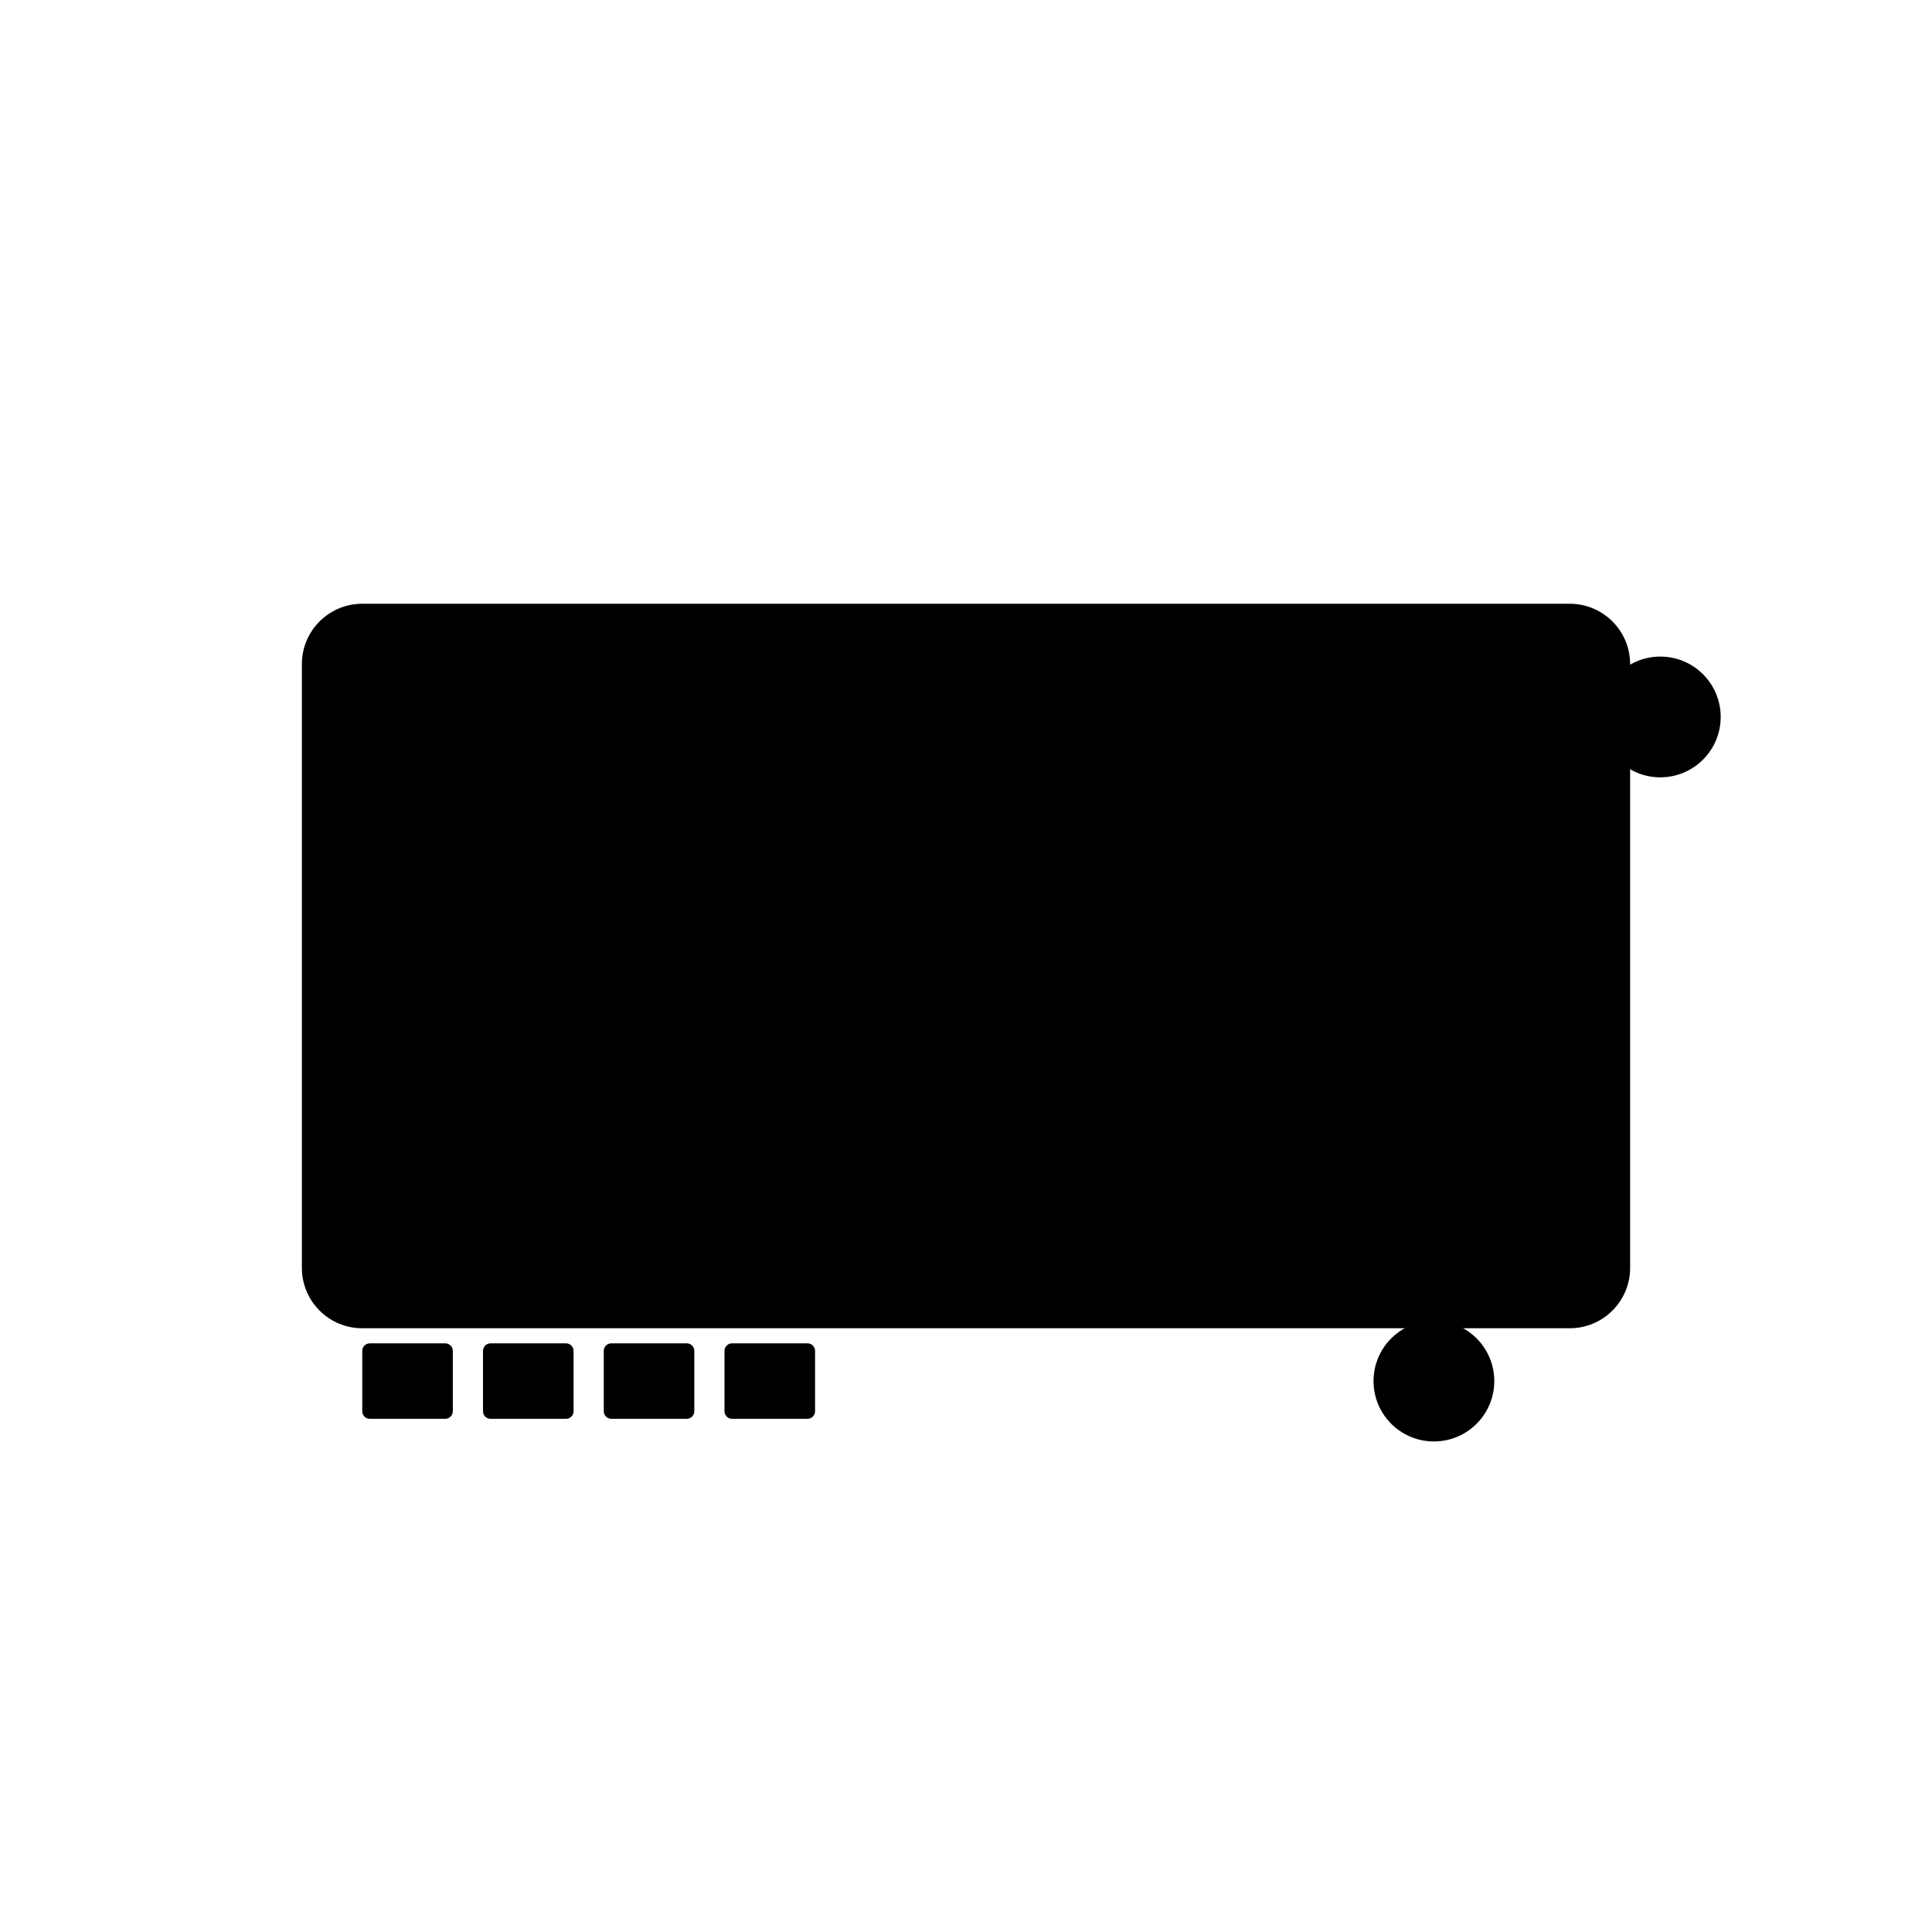
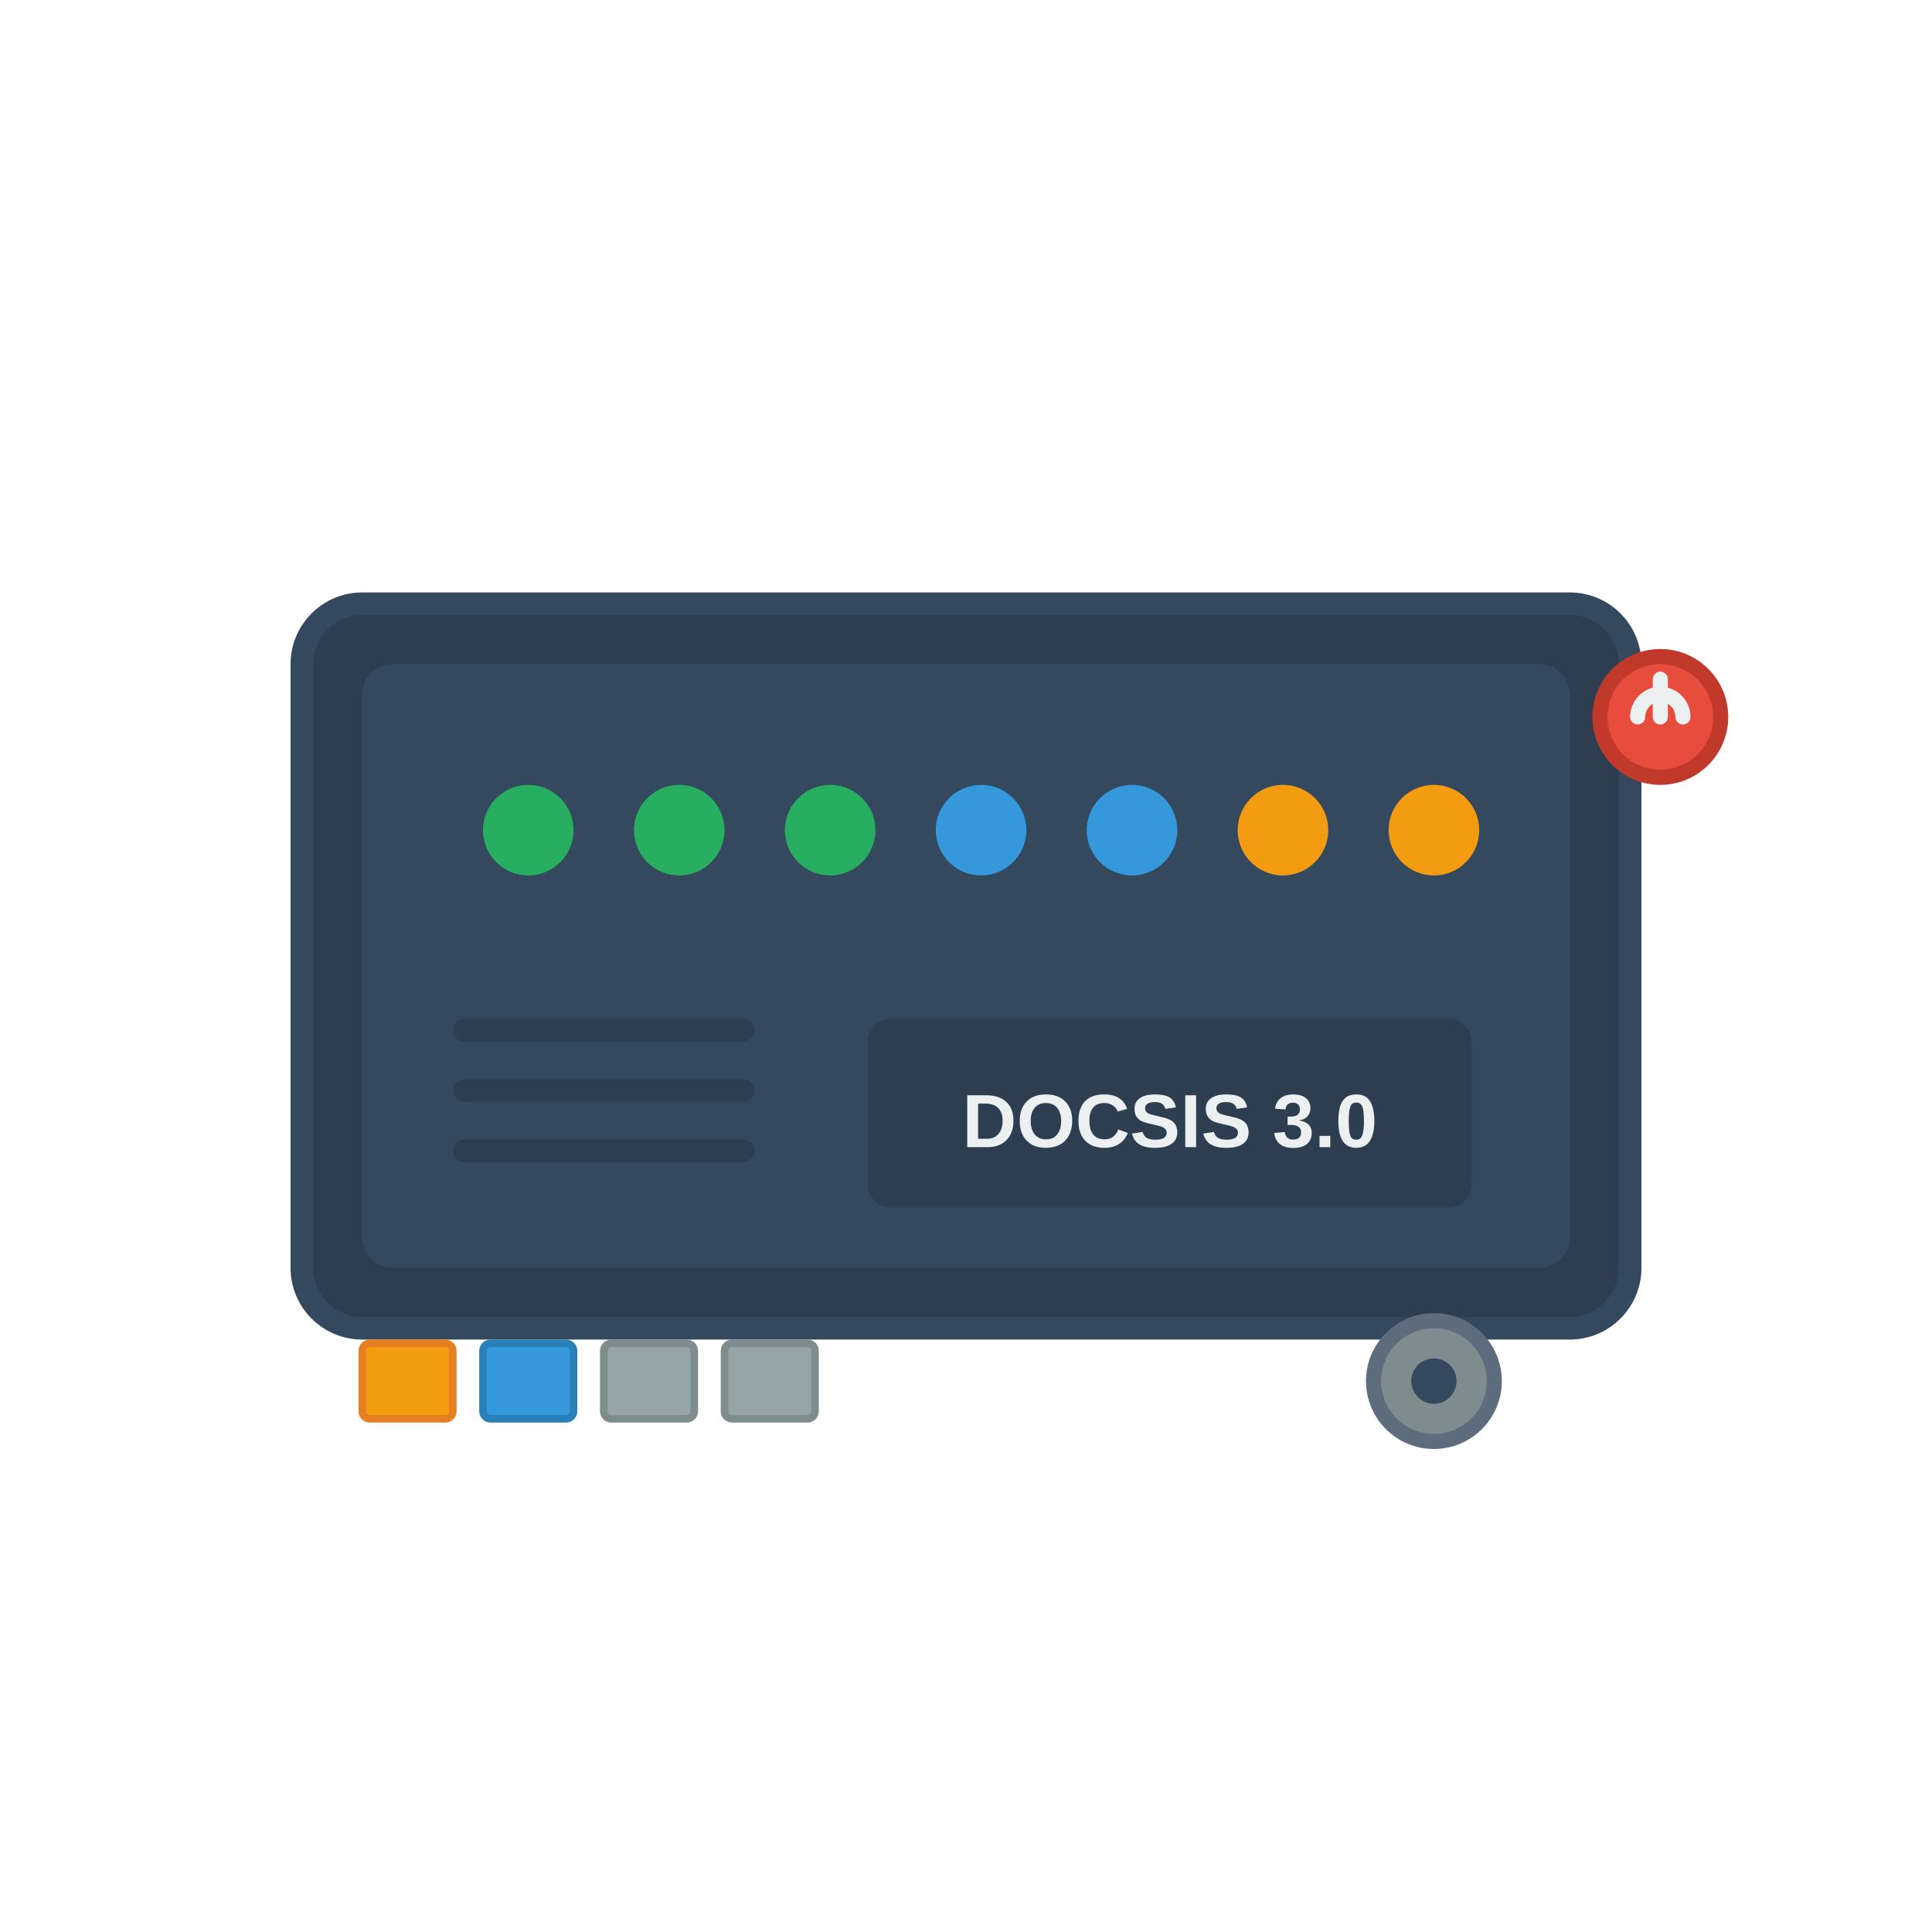
<svg xmlns="http://www.w3.org/2000/svg" viewBox="0 0 256 256" width="256" height="256">
  <rect width="256" height="256" fill="none" />
-   <rect x="40" y="80" width="176" height="96" rx="8" fill="***REMOVED***2c3e50" stroke="***REMOVED***34495e" stroke-width="3" />
-   <rect x="48" y="88" width="160" height="80" rx="4" fill="***REMOVED***34495e" />
-   <circle cx="70" cy="110" r="6" fill="***REMOVED***27ae60" />
-   <circle cx="90" cy="110" r="6" fill="***REMOVED***27ae60" />
-   <circle cx="110" cy="110" r="6" fill="***REMOVED***27ae60" />
-   <circle cx="130" cy="110" r="6" fill="***REMOVED***3498db" />
-   <circle cx="150" cy="110" r="6" fill="***REMOVED***3498db" />
-   <circle cx="170" cy="110" r="6" fill="***REMOVED***f39c12" />
-   <circle cx="190" cy="110" r="6" fill="***REMOVED***f39c12" />
-   <rect x="60" y="135" width="40" height="3" rx="1.5" fill="***REMOVED***2c3e50" />
-   <rect x="60" y="143" width="40" height="3" rx="1.5" fill="***REMOVED***2c3e50" />
-   <rect x="60" y="151" width="40" height="3" rx="1.5" fill="***REMOVED***2c3e50" />
-   <rect x="115" y="135" width="80" height="25" rx="3" fill="***REMOVED***2c3e50" />
-   <text x="155" y="152" font-family="Arial, sans-serif" font-size="10" fill="***REMOVED***ecf0f1" text-anchor="middle" font-weight="bold">DOCSIS 3.0</text>
-   <rect x="48" y="178" width="12" height="10" rx="1" fill="***REMOVED***f39c12" stroke="***REMOVED***e67e22" stroke-width="1" />
-   <rect x="64" y="178" width="12" height="10" rx="1" fill="***REMOVED***3498db" stroke="***REMOVED***2980b9" stroke-width="1" />
-   <rect x="80" y="178" width="12" height="10" rx="1" fill="***REMOVED***95a5a6" stroke="***REMOVED***7f8c8d" stroke-width="1" />
-   <rect x="96" y="178" width="12" height="10" rx="1" fill="***REMOVED***95a5a6" stroke="***REMOVED***7f8c8d" stroke-width="1" />
-   <circle cx="190" cy="183" r="8" fill="***REMOVED***7f8c8d" stroke="***REMOVED***5d6d7e" stroke-width="2" />
-   <circle cx="190" cy="183" r="3" fill="***REMOVED***34495e" />
-   <circle cx="220" cy="95" r="8" fill="***REMOVED***e74c3c" stroke="***REMOVED***c0392b" stroke-width="2" />
-   <path d="M 220 90 L 220 95 M 217 95 A 3 3 0 0 1 223 95" stroke="***REMOVED***ecf0f1" stroke-width="2" fill="none" stroke-linecap="round" />
+   <rect x="40" y="80" width="176" height="96" rx="8" fill="#2c3e50" stroke="#34495e" stroke-width="3" />
+   <rect x="48" y="88" width="160" height="80" rx="4" fill="#34495e" />
+   <circle cx="70" cy="110" r="6" fill="#27ae60" />
+   <circle cx="90" cy="110" r="6" fill="#27ae60" />
+   <circle cx="110" cy="110" r="6" fill="#27ae60" />
+   <circle cx="130" cy="110" r="6" fill="#3498db" />
+   <circle cx="150" cy="110" r="6" fill="#3498db" />
+   <circle cx="170" cy="110" r="6" fill="#f39c12" />
+   <circle cx="190" cy="110" r="6" fill="#f39c12" />
+   <rect x="60" y="135" width="40" height="3" rx="1.5" fill="#2c3e50" />
+   <rect x="60" y="143" width="40" height="3" rx="1.5" fill="#2c3e50" />
+   <rect x="60" y="151" width="40" height="3" rx="1.5" fill="#2c3e50" />
+   <rect x="115" y="135" width="80" height="25" rx="3" fill="#2c3e50" />
+   <text x="155" y="152" font-family="Arial, sans-serif" font-size="10" fill="#ecf0f1" text-anchor="middle" font-weight="bold">DOCSIS 3.0</text>
+   <rect x="48" y="178" width="12" height="10" rx="1" fill="#f39c12" stroke="#e67e22" stroke-width="1" />
+   <rect x="64" y="178" width="12" height="10" rx="1" fill="#3498db" stroke="#2980b9" stroke-width="1" />
+   <rect x="80" y="178" width="12" height="10" rx="1" fill="#95a5a6" stroke="#7f8c8d" stroke-width="1" />
+   <rect x="96" y="178" width="12" height="10" rx="1" fill="#95a5a6" stroke="#7f8c8d" stroke-width="1" />
+   <circle cx="190" cy="183" r="8" fill="#7f8c8d" stroke="#5d6d7e" stroke-width="2" />
+   <circle cx="190" cy="183" r="3" fill="#34495e" />
+   <circle cx="220" cy="95" r="8" fill="#e74c3c" stroke="#c0392b" stroke-width="2" />
+   <path d="M 220 90 L 220 95 M 217 95 A 3 3 0 0 1 223 95" stroke="#ecf0f1" stroke-width="2" fill="none" stroke-linecap="round" />
</svg>
